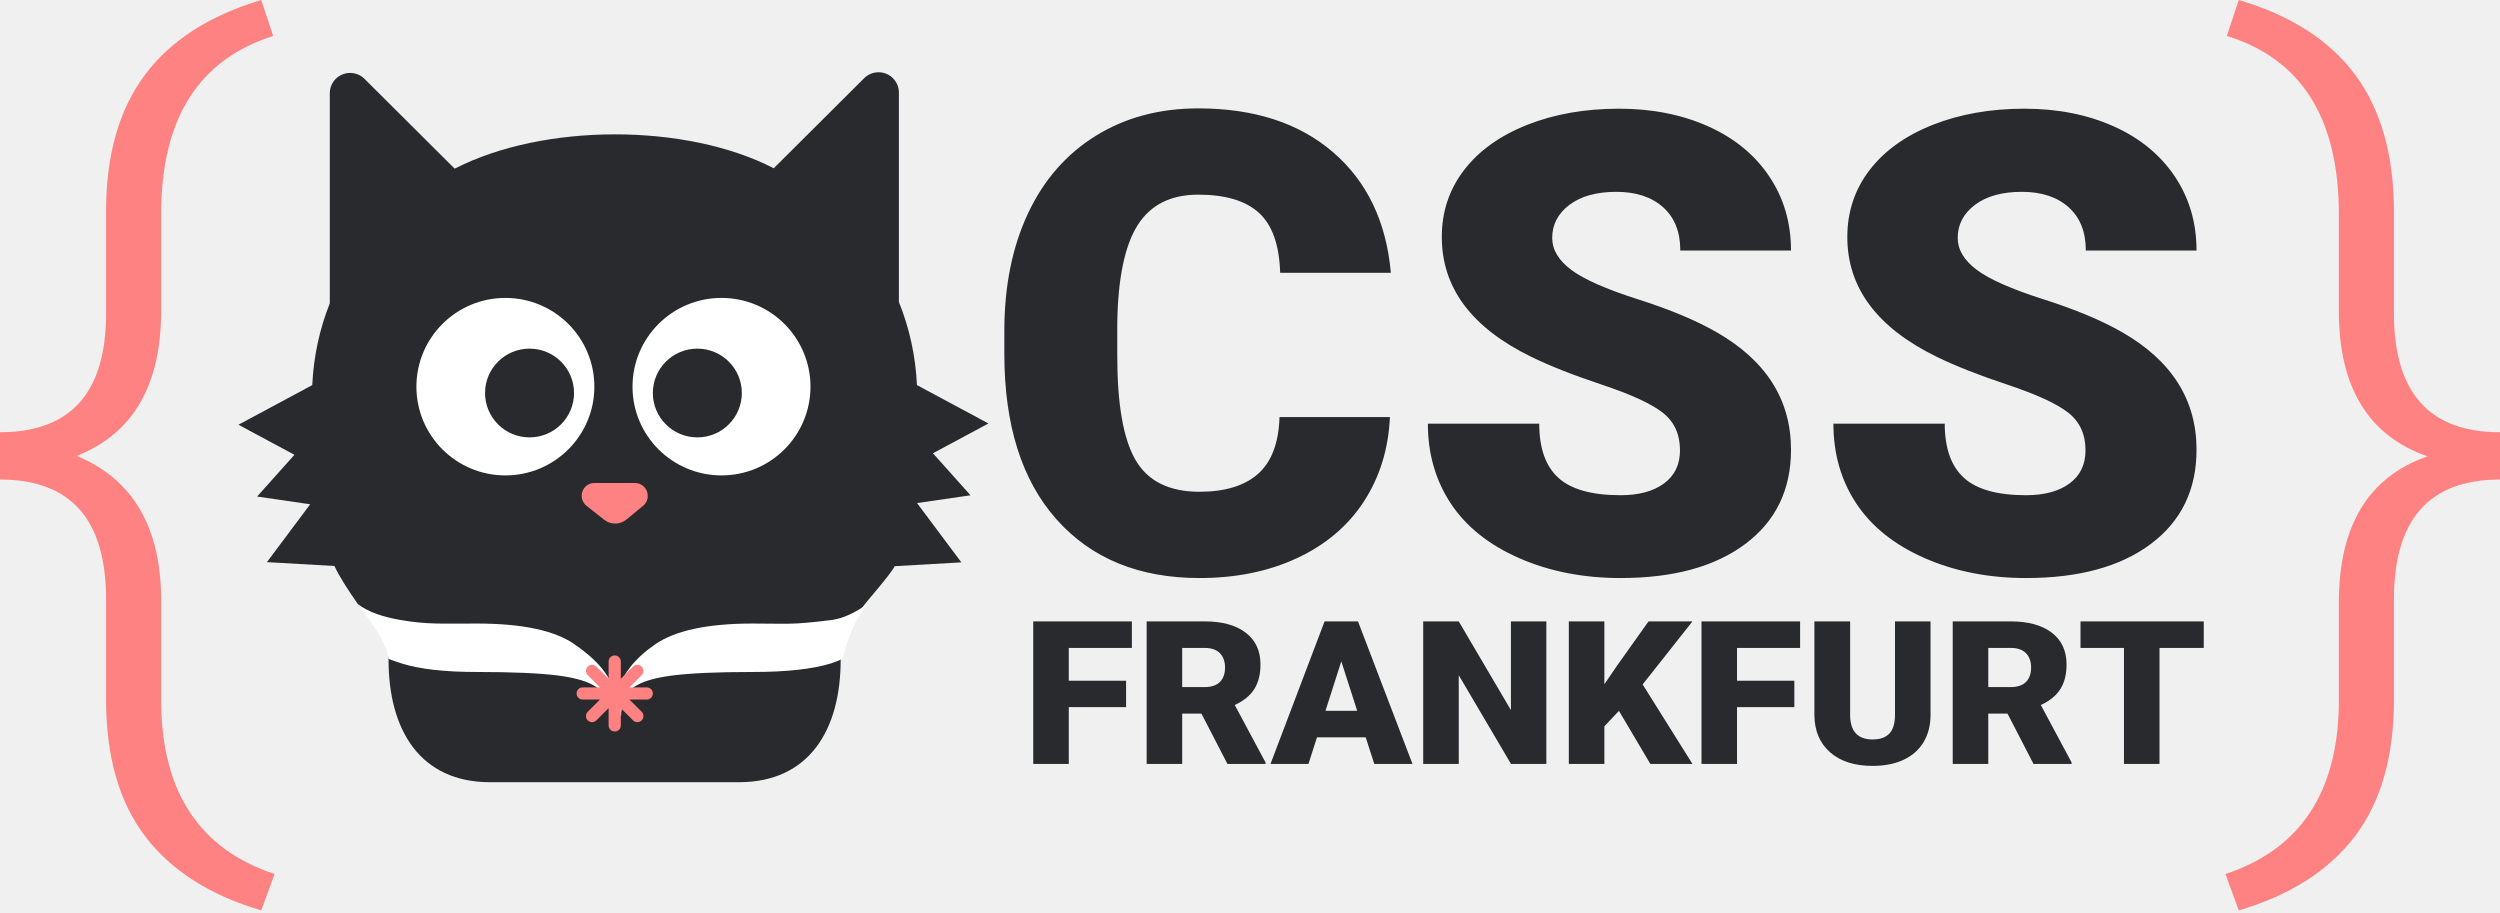
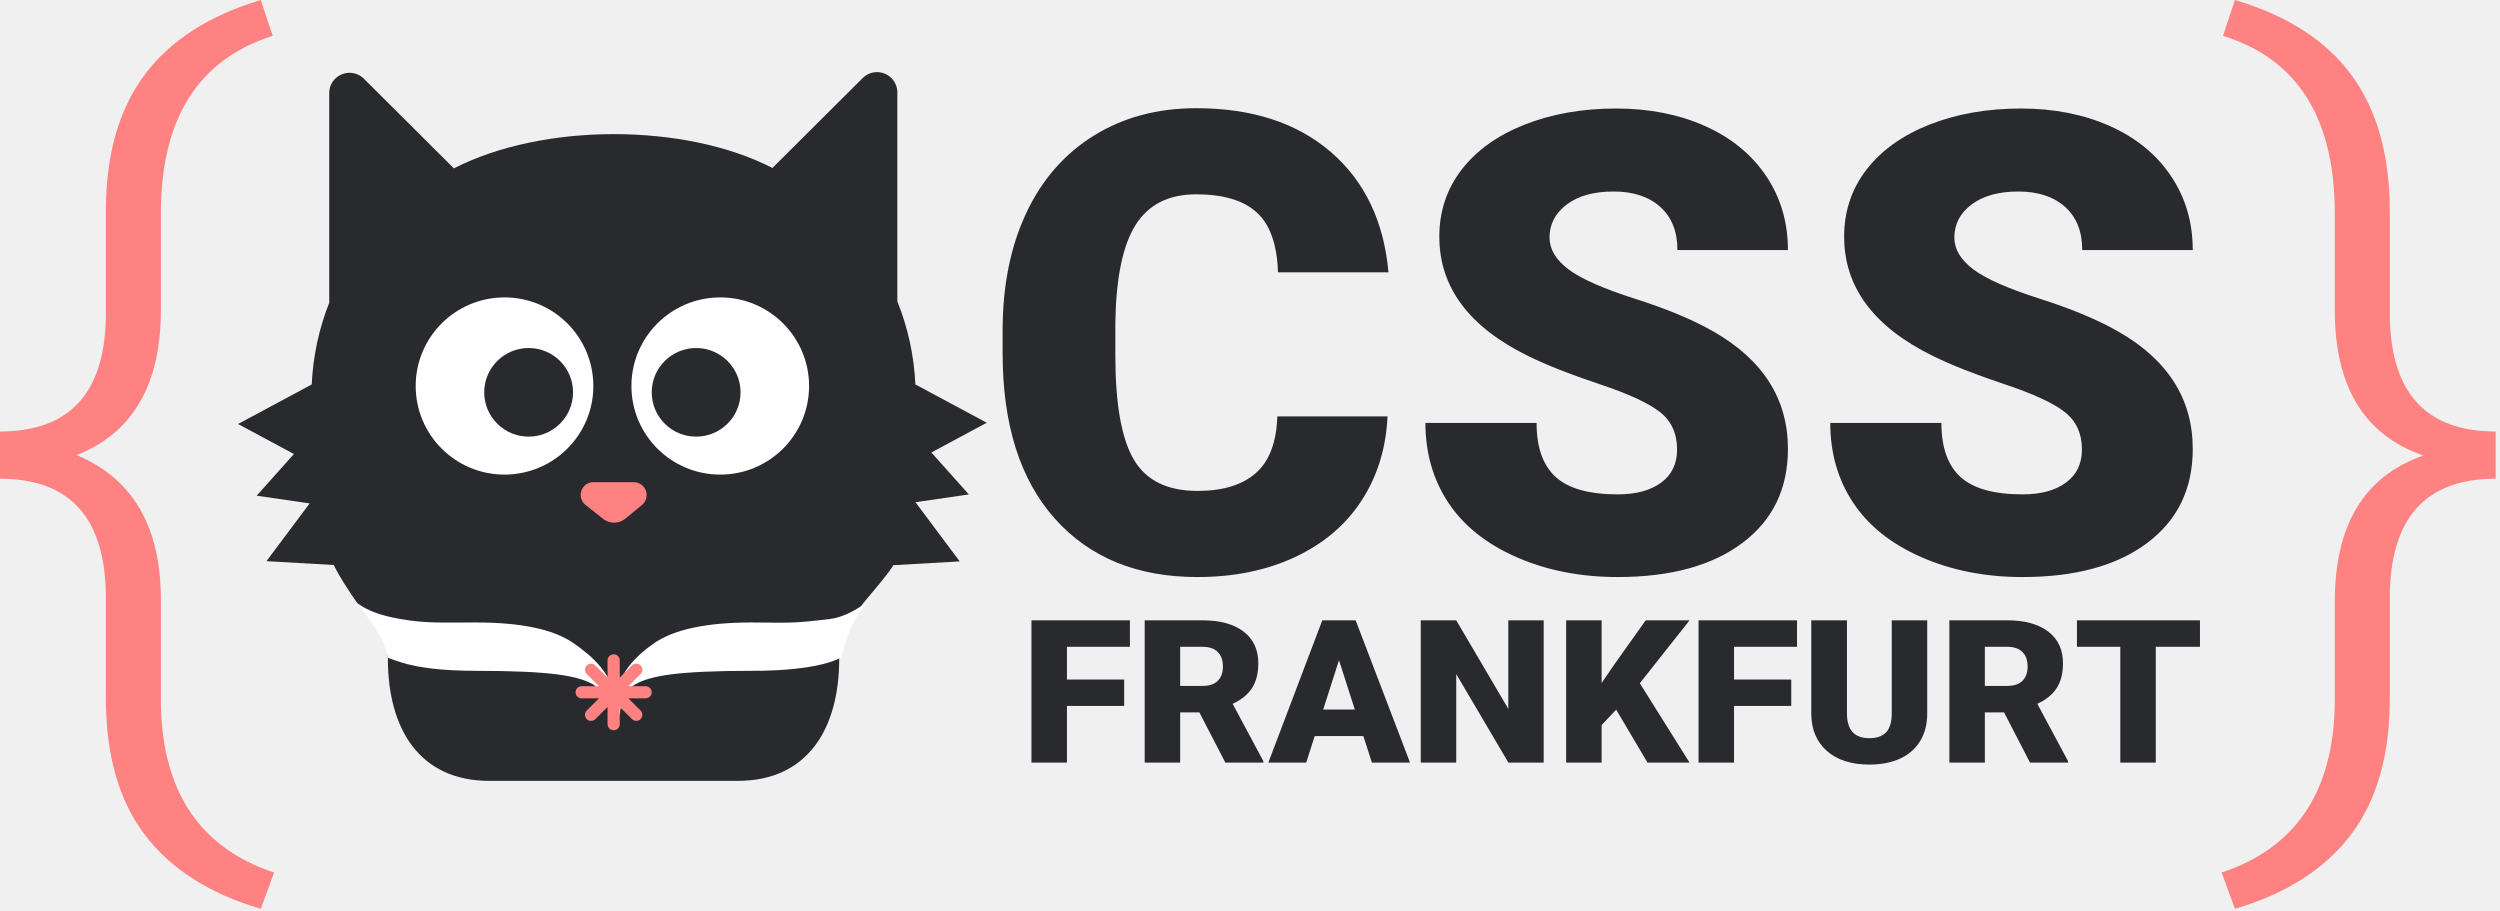
- <svg xmlns="http://www.w3.org/2000/svg" width="400" height="146" viewBox="0 0 400 146">
-   <g fill="none" fill-rule="evenodd">
-     <path fill="#292A2E" d="M222.388 66.735C222.152 71.821 220.768 76.314 218.238 80.212 215.707 84.111 212.156 87.131 207.584 89.273 203.013 91.415 197.791 92.486 191.92 92.486 182.237 92.486 174.612 89.357 169.044 83.099 163.477 76.841 160.694 68.006 160.694 56.595L160.694 52.981C160.694 45.819 161.95 39.553 164.464 34.182 166.978 28.811 170.596 24.661 175.32 21.733 180.044 18.805 185.51 17.341 191.718 17.341 200.659 17.341 207.846 19.675 213.278 24.343 218.71 29.012 221.798 35.445 222.54 43.644L204.826 43.644C204.691 39.193 203.561 35.998 201.435 34.057 199.31 32.116 196.07 31.145 191.718 31.145 187.298 31.145 184.059 32.785 182.001 36.064 179.943 39.344 178.863 44.581 178.762 51.776L178.762 56.946C178.762 64.744 179.749 70.315 181.722 73.662 183.696 77.008 187.095 78.681 191.92 78.681 196.003 78.681 199.124 77.728 201.283 75.82 203.443 73.913 204.59 70.884 204.725 66.735L222.388 66.735zM268.798 72.055C268.798 69.479 267.879 67.471 266.04 66.032 264.201 64.593 260.97 63.104 256.348 61.564 251.725 60.025 247.946 58.536 245.011 57.097 235.462 52.445 230.688 46.054 230.688 37.922 230.688 33.872 231.877 30.3 234.256 27.205 236.635 24.109 240 21.7 244.353 19.976 248.706 18.253 253.598 17.391 259.03 17.391 264.327 17.391 269.076 18.328 273.277 20.202 277.478 22.076 280.742 24.745 283.07 28.209 285.398 31.672 286.562 35.629 286.562 40.08L268.849 40.08C268.849 37.102 267.929 34.793 266.09 33.153 264.251 31.513 261.763 30.693 258.625 30.693 255.454 30.693 252.948 31.388 251.11 32.777 249.271 34.165 248.351 35.931 248.351 38.072 248.351 39.946 249.363 41.645 251.388 43.167 253.412 44.69 256.972 46.263 262.067 47.886 267.162 49.509 271.345 51.257 274.618 53.131 282.581 57.683 286.562 63.957 286.562 71.955 286.562 78.347 284.133 83.366 279.274 87.014 274.416 90.662 267.752 92.486 259.283 92.486 253.311 92.486 247.904 91.423 243.062 89.298 238.221 87.173 234.577 84.262 232.131 80.564 229.684 76.866 228.461 72.608 228.461 67.789L246.276 67.789C246.276 71.704 247.297 74.59 249.338 76.448 251.379 78.305 254.694 79.234 259.283 79.234 262.219 79.234 264.538 78.606 266.242 77.351 267.946 76.096 268.798 74.331 268.798 72.055zM333.681 72.055C333.681 69.479 332.761 67.471 330.922 66.032 329.084 64.593 325.853 63.104 321.231 61.564 316.608 60.025 312.829 58.536 309.894 57.097 300.345 52.445 295.571 46.054 295.571 37.922 295.571 33.872 296.76 30.3 299.139 27.205 301.518 24.109 304.883 21.7 309.236 19.976 313.588 18.253 318.481 17.391 323.913 17.391 329.21 17.391 333.959 18.328 338.16 20.202 342.361 22.076 345.625 24.745 347.953 28.209 350.281 31.672 351.445 35.629 351.445 40.08L333.731 40.08C333.731 37.102 332.812 34.793 330.973 33.153 329.134 31.513 326.646 30.693 323.508 30.693 320.336 30.693 317.831 31.388 315.992 32.777 314.153 34.165 313.234 35.931 313.234 38.072 313.234 39.946 314.246 41.645 316.271 43.167 318.295 44.69 321.855 46.263 326.95 47.886 332.044 49.509 336.228 51.257 339.501 53.131 347.464 57.683 351.445 63.957 351.445 71.955 351.445 78.347 349.016 83.366 344.157 87.014 339.299 90.662 332.635 92.486 324.166 92.486 318.194 92.486 312.787 91.423 307.945 89.298 303.103 87.173 299.46 84.262 297.013 80.564 294.567 76.866 293.344 72.608 293.344 67.789L311.159 67.789C311.159 71.704 312.18 74.59 314.221 76.448 316.262 78.305 319.577 79.234 324.166 79.234 327.101 79.234 329.421 78.606 331.125 77.351 332.829 76.096 333.681 74.331 333.681 72.055zM180.175 113.144L171.005 113.144 171.005 122.23 165.318 122.23 165.318 99.422 181.099 99.422 181.099 103.667 171.005 103.667 171.005 108.915 180.175 108.915 180.175 113.144zM192.23 114.178L189.152 114.178 189.152 122.23 183.465 122.23 183.465 99.422 192.749 99.422C195.546 99.422 197.733 100.022 199.31 101.223 200.888 102.424 201.676 104.121 201.676 106.315 201.676 107.902 201.344 109.218 200.68 110.262 200.015 111.306 198.976 112.152 197.561 112.8L202.486 121.995 202.486 122.23 196.394 122.23 192.23 114.178zM189.152 109.933L192.749 109.933C193.829 109.933 194.642 109.659 195.187 109.111 195.732 108.562 196.005 107.797 196.005 106.816 196.005 105.834 195.73 105.064 195.179 104.505 194.628 103.947 193.818 103.667 192.749 103.667L189.152 103.667 189.152 109.933zM218.51 117.969L210.717 117.969 209.356 122.23 203.28 122.23 211.932 99.422 217.279 99.422 225.996 122.23 219.888 122.23 218.51 117.969zM212.078 113.724L217.149 113.724 214.606 105.813 212.078 113.724zM247.415 122.23L241.761 122.23 233.4 108.038 233.4 122.23 227.713 122.23 227.713 99.422 233.4 99.422 241.745 113.614 241.745 99.422 247.415 99.422 247.415 122.23zM259.032 113.74L256.699 116.215 256.699 122.23 251.012 122.23 251.012 99.422 256.699 99.422 256.699 109.479 258.676 106.581 263.764 99.422 270.795 99.422 262.824 109.51 270.795 122.23 264.055 122.23 259.032 113.74zM287.095 113.144L277.924 113.144 277.924 122.23 272.237 122.23 272.237 99.422 288.018 99.422 288.018 103.667 277.924 103.667 277.924 108.915 287.095 108.915 287.095 113.144zM308.887 99.422L308.887 114.351C308.887 116.042 308.515 117.507 307.769 118.745 307.024 119.982 305.955 120.925 304.561 121.572 303.168 122.22 301.52 122.543 299.619 122.543 296.746 122.543 294.483 121.823 292.831 120.382 291.178 118.94 290.335 116.967 290.303 114.46L290.303 99.422 296.022 99.422 296.022 114.57C296.087 117.066 297.286 118.314 299.619 118.314 300.797 118.314 301.688 118.001 302.293 117.374 302.898 116.747 303.2 115.729 303.2 114.319L303.2 99.422 308.887 99.422zM321.201 114.178L318.123 114.178 318.123 122.23 312.435 122.23 312.435 99.422 321.719 99.422C324.517 99.422 326.704 100.022 328.281 101.223 329.858 102.424 330.647 104.121 330.647 106.315 330.647 107.902 330.315 109.218 329.65 110.262 328.986 111.306 327.947 112.152 326.532 112.8L331.457 121.995 331.457 122.23 325.365 122.23 321.201 114.178zM318.123 109.933L321.719 109.933C322.8 109.933 323.612 109.659 324.158 109.111 324.703 108.562 324.976 107.797 324.976 106.816 324.976 105.834 324.701 105.064 324.15 104.505 323.599 103.947 322.789 103.667 321.719 103.667L318.123 103.667 318.123 109.933zM352.601 103.667L345.521 103.667 345.521 122.23 339.834 122.23 339.834 103.667 332.883 103.667 332.883 99.422 352.601 99.422 352.601 103.667z" />
-     <path fill="#FF8282" d="M41.8 145.665C33.572 143.238 27.377 139.283 23.214 133.799 19.051 128.315 16.97 121.035 16.97 111.96L16.97 95.872C16.97 83.109 11.313 76.727 0 76.727L0 69.156C11.313 69.156 16.97 62.823 16.97 50.156L16.97 33.486C17.019 24.605 19.1 17.423 23.214 11.939 27.328 6.455 33.523 2.475 41.8 0L43.71 5.751C31.76 9.536 25.785 19.024 25.785 34.214L25.785 49.72C25.785 61.658 21.28 69.399 12.268 72.942 21.28 76.678 25.785 84.395 25.785 96.091L25.785 112.688C25.981 126.859 32.03 135.91 43.931 139.841L41.8 145.665zM356.069 139.841C367.97 135.91 374.019 126.859 374.215 112.688L374.215 96.382C374.215 84.104 378.941 76.314 388.393 73.014 378.941 69.714 374.215 61.974 374.215 49.792L374.215 34.287C374.215 18.951 368.24 9.439 356.29 5.751L358.2 0C366.575 2.475 372.807 6.491 376.896 12.048 380.985 17.605 383.03 24.896 383.03 33.923L383.03 50.156C383.03 62.823 388.687 69.156 400 69.156L400 76.727C388.687 76.727 383.03 83.109 383.03 95.872L383.03 111.96C383.03 121.035 380.949 128.315 376.786 133.799 372.623 139.283 366.428 143.238 358.2 145.665L356.069 139.841z" />
-     <g transform="translate(38.15 11.56)">
-       <path fill="#292A2E" d="M120,56.195 L111.122,60.961 L117.133,67.687 L108.576,68.93 L115.669,78.418 L105.003,79.029 C104.465,80.214 100.118,85.141 100.118,85.236 C97.61,88.754 96.357,91.679 96.357,94.01 C96.357,105.218 91.315,113.594 80.079,113.594 L40.279,113.594 C29.044,113.594 24.018,105.218 24.018,94.01 C24.018,91.742 22.392,88.785 19.142,85.141 C17.629,82.978 16.088,80.609 15.359,78.999 L4.557,78.381 L11.478,69.123 L2.987,67.889 L8.959,61.207 L0,56.397 L11.815,50.055 C12.022,45.45 12.998,41.045 14.618,36.965 L14.618,3.355 C14.618,1.562 16.075,0.108 17.872,0.108 C18.735,0.108 19.562,0.45 20.172,1.057 L34.597,15.426 C48.824,8.118 71.608,8.118 85.649,15.362 L100.118,0.949 C100.728,0.341 101.556,0 102.418,0 C104.216,0 105.673,1.454 105.673,3.247 L105.673,36.753 C107.343,40.892 108.35,45.37 108.56,50.054 L120,56.195 Z" />
-       <g transform="translate(18.712 84.79)">
-         <path fill="#FFF" d="M7.27,2.858 C11.443,3.582 13.874,3.417 19.471,3.417 C26.644,3.417 31.819,4.508 34.997,6.689 C38.174,8.871 41.333,11.789 41.668,15.699 C42.225,11.789 44.778,8.942 47.985,6.732 C51.192,4.522 56.382,3.417 63.554,3.417 C69.385,3.417 69.545,3.666 76.149,2.858 C78.115,2.617 80.13,1.56 81.73,0.406 C79.509,3.832 78.94,5.338 77.951,9.024 C77.36,9.345 76.697,9.604 76.105,9.789 C73.161,10.708 68.977,11.167 63.554,11.167 C57.956,11.167 53.685,11.353 50.74,11.726 C47.796,12.1 45.696,12.745 44.443,13.664 C43.189,14.582 42.697,15.931 42.522,17.711 L42.522,18.141 L40.827,18.141 L40.827,17.711 C40.711,15.931 39.924,14.582 38.67,13.664 C37.416,12.745 35.317,12.1 32.373,11.726 C29.428,11.353 25.128,11.167 19.471,11.167 C14.282,11.167 10.244,10.708 7.358,9.789 C6.597,9.547 5.903,9.305 5.323,9.083 C4.884,6.832 3.929,4.911 0.374,0.291 C2.049,1.595 4.488,2.375 7.27,2.858 Z" />
-         <path fill="#FF8282" d="M40.515,12.254 L40.515,9.493 C40.515,8.955 40.952,8.52 41.492,8.52 C42.031,8.52 42.468,8.955 42.468,9.493 L42.468,12.254 L44.425,10.302 C44.807,9.922 45.425,9.922 45.806,10.302 C46.187,10.682 46.187,11.299 45.806,11.679 L43.848,13.631 L46.617,13.631 C47.156,13.631 47.593,14.067 47.593,14.605 C47.593,15.143 47.156,15.579 46.617,15.579 L43.848,15.579 L45.806,17.531 C46.187,17.911 46.187,18.528 45.806,18.908 C45.425,19.288 44.807,19.288 44.425,18.908 L42.468,16.956 L42.468,19.717 C42.468,20.254 42.031,20.69 41.492,20.69 C40.952,20.69 40.515,20.254 40.515,19.717 L40.515,16.956 L38.558,18.908 C38.176,19.288 37.558,19.288 37.177,18.908 C36.796,18.528 36.796,17.911 37.177,17.531 L39.135,15.579 L36.366,15.579 C35.827,15.579 35.39,15.143 35.39,14.605 C35.39,14.067 35.827,13.631 36.366,13.631 L39.135,13.631 L37.177,11.679 C36.796,11.299 36.796,10.682 37.177,10.302 C37.558,9.922 38.176,9.922 38.558,10.302 L40.515,12.254 Z" />
+ <svg xmlns="http://www.w3.org/2000/svg" width="247" height="90" viewBox="0 0 247 90">
+   <g fill="none">
+     <path fill="#292A2E" d="M137.088,41.138 C136.943,44.273 136.09,47.043 134.53,49.446 C132.97,51.849 130.781,53.711 127.963,55.031 C125.145,56.352 121.926,57.012 118.307,57.012 C112.338,57.012 107.637,55.083 104.205,51.225 C100.774,47.368 99.058,41.922 99.058,34.887 L99.058,32.659 C99.058,28.245 99.832,24.382 101.382,21.071 C102.932,17.76 105.162,15.202 108.074,13.397 C110.986,11.592 114.355,10.69 118.182,10.69 C123.694,10.69 128.124,12.129 131.473,15.006 C134.821,17.884 136.725,21.85 137.182,26.904 L126.263,26.904 C126.179,24.16 125.483,22.19 124.172,20.994 C122.862,19.797 120.865,19.199 118.182,19.199 C115.458,19.199 113.461,20.21 112.192,22.231 C110.923,24.253 110.258,27.481 110.196,31.917 L110.196,35.104 C110.196,39.91 110.804,43.345 112.021,45.408 C113.237,47.471 115.333,48.502 118.307,48.502 C120.824,48.502 122.748,47.914 124.079,46.739 C125.41,45.563 126.117,43.696 126.2,41.138 L137.088,41.138 Z M165.697,44.418 C165.697,42.829 165.131,41.592 163.997,40.705 C162.864,39.818 160.872,38.9 158.023,37.951 C155.173,37.002 152.844,36.084 151.034,35.197 C145.148,32.329 142.205,28.389 142.205,23.376 C142.205,20.88 142.938,18.678 144.404,16.77 C145.871,14.862 147.945,13.377 150.629,12.314 C153.312,11.252 156.327,10.721 159.676,10.721 C162.942,10.721 165.869,11.298 168.458,12.453 C171.048,13.609 173.06,15.254 174.495,17.389 C175.93,19.524 176.648,21.963 176.648,24.707 L165.729,24.707 C165.729,22.871 165.162,21.448 164.028,20.437 C162.895,19.426 161.361,18.921 159.426,18.921 C157.471,18.921 155.927,19.349 154.794,20.205 C153.66,21.061 153.093,22.149 153.093,23.469 C153.093,24.624 153.717,25.671 154.965,26.61 C156.213,27.549 158.407,28.518 161.548,29.519 C164.689,30.519 167.268,31.597 169.285,32.752 C174.194,35.558 176.648,39.426 176.648,44.356 C176.648,48.296 175.15,51.39 172.155,53.639 C169.16,55.887 165.053,57.012 159.832,57.012 C156.151,57.012 152.818,56.357 149.833,55.047 C146.848,53.737 144.602,51.942 143.094,49.663 C141.586,47.383 140.832,44.758 140.832,41.788 L151.814,41.788 C151.814,44.201 152.443,45.98 153.702,47.125 C154.96,48.27 157.003,48.843 159.832,48.843 C161.642,48.843 163.071,48.456 164.122,47.682 C165.172,46.909 165.697,45.821 165.697,44.418 Z M205.694,44.418 C205.694,42.829 205.127,41.592 203.993,40.705 C202.86,39.818 200.868,38.9 198.019,37.951 C195.169,37.002 192.84,36.084 191.03,35.197 C185.144,32.329 182.201,28.389 182.201,23.376 C182.201,20.88 182.934,18.678 184.401,16.77 C185.867,14.862 187.942,13.377 190.625,12.314 C193.308,11.252 196.324,10.721 199.672,10.721 C202.938,10.721 205.865,11.298 208.455,12.453 C211.044,13.609 213.056,15.254 214.492,17.389 C215.927,19.524 216.644,21.963 216.644,24.707 L205.725,24.707 C205.725,22.871 205.158,21.448 204.025,20.437 C202.891,19.426 201.357,18.921 199.423,18.921 C197.468,18.921 195.923,19.349 194.79,20.205 C193.656,21.061 193.089,22.149 193.089,23.469 C193.089,24.624 193.713,25.671 194.961,26.61 C196.209,27.549 198.404,28.518 201.544,29.519 C204.685,30.519 207.264,31.597 209.281,32.752 C214.19,35.558 216.644,39.426 216.644,44.356 C216.644,48.296 215.147,51.39 212.152,53.639 C209.157,55.887 205.049,57.012 199.828,57.012 C196.147,57.012 192.814,56.357 189.829,55.047 C186.845,53.737 184.598,51.942 183.09,49.663 C181.583,47.383 180.829,44.758 180.829,41.788 L191.81,41.788 C191.81,44.201 192.44,45.98 193.698,47.125 C194.956,48.27 197,48.843 199.828,48.843 C201.638,48.843 203.068,48.456 204.118,47.682 C205.168,46.909 205.694,45.821 205.694,44.418 Z M111.067,69.747 L105.414,69.747 L105.414,75.347 L101.908,75.347 L101.908,61.288 L111.636,61.288 L111.636,63.904 L105.414,63.904 L105.414,67.139 L111.067,67.139 L111.067,69.747 Z M118.498,70.384 L116.6,70.384 L116.6,75.347 L113.095,75.347 L113.095,61.288 L118.818,61.288 C120.542,61.288 121.89,61.658 122.863,62.398 C123.835,63.138 124.321,64.184 124.321,65.536 C124.321,66.515 124.116,67.326 123.707,67.97 C123.297,68.614 122.656,69.135 121.784,69.534 L124.82,75.202 L124.82,75.347 L121.065,75.347 L118.498,70.384 Z M116.6,67.767 L118.818,67.767 C119.483,67.767 119.984,67.598 120.321,67.26 C120.657,66.922 120.825,66.45 120.825,65.845 C120.825,65.24 120.655,64.765 120.316,64.421 C119.976,64.077 119.477,63.904 118.818,63.904 L116.6,63.904 L116.6,67.767 Z M134.698,72.721 L129.894,72.721 L129.055,75.347 L125.31,75.347 L130.643,61.288 L133.939,61.288 L139.312,75.347 L135.547,75.347 L134.698,72.721 Z M130.733,70.104 L133.859,70.104 L132.291,65.227 L130.733,70.104 Z M152.516,75.347 L149.031,75.347 L143.877,66.599 L143.877,75.347 L140.371,75.347 L140.371,61.288 L143.877,61.288 L149.021,70.036 L149.021,61.288 L152.516,61.288 L152.516,75.347 Z M159.678,70.114 L158.239,71.639 L158.239,75.347 L154.734,75.347 L154.734,61.288 L158.239,61.288 L158.239,67.487 L159.458,65.701 L162.594,61.288 L166.929,61.288 L162.015,67.506 L166.929,75.347 L162.774,75.347 L159.678,70.114 Z M176.976,69.747 L171.323,69.747 L171.323,75.347 L167.818,75.347 L167.818,61.288 L177.546,61.288 L177.546,63.904 L171.323,63.904 L171.323,67.139 L176.976,67.139 L176.976,69.747 Z M190.41,61.288 L190.41,70.49 C190.41,71.533 190.18,72.436 189.721,73.199 C189.261,73.962 188.602,74.543 187.743,74.942 C186.884,75.341 185.869,75.54 184.697,75.54 C182.926,75.54 181.531,75.096 180.512,74.208 C179.493,73.319 178.974,72.103 178.954,70.558 L178.954,61.288 L182.48,61.288 L182.48,70.625 C182.52,72.164 183.259,72.933 184.697,72.933 C185.423,72.933 185.972,72.74 186.345,72.354 C186.718,71.968 186.904,71.34 186.904,70.471 L186.904,61.288 L190.41,61.288 Z M198.001,70.384 L196.103,70.384 L196.103,75.347 L192.597,75.347 L192.597,61.288 L198.32,61.288 C200.045,61.288 201.393,61.658 202.365,62.398 C203.337,63.138 203.823,64.184 203.823,65.536 C203.823,66.515 203.619,67.326 203.209,67.97 C202.8,68.614 202.159,69.135 201.287,69.534 L204.323,75.202 L204.323,75.347 L200.567,75.347 L198.001,70.384 Z M196.103,67.767 L198.32,67.767 C198.986,67.767 199.487,67.598 199.823,67.26 C200.16,66.922 200.328,66.45 200.328,65.845 C200.328,65.24 200.158,64.765 199.818,64.421 C199.479,64.077 198.979,63.904 198.32,63.904 L196.103,63.904 L196.103,67.767 Z M217.357,63.904 L212.992,63.904 L212.992,75.347 L209.487,75.347 L209.487,63.904 L205.202,63.904 L205.202,61.288 L217.357,61.288 L217.357,63.904 Z" />
+     <path fill="#FF8282" d="M25.767,89.793 C20.695,88.298 16.876,85.859 14.31,82.479 C11.744,79.098 10.461,74.611 10.461,69.017 L10.461,59.099 C10.461,51.231 6.974,47.297 0,47.297 L0,42.631 C6.974,42.631 10.461,38.726 10.461,30.918 L10.461,20.642 C10.491,15.167 11.774,10.74 14.31,7.359 C16.846,3.979 20.665,1.526 25.767,0 L26.945,3.545 C19.578,5.879 15.895,11.727 15.895,21.091 L15.895,30.649 C15.895,38.009 13.118,42.78 7.563,44.964 C13.118,47.268 15.895,52.024 15.895,59.234 L15.895,69.465 C16.016,78.201 19.744,83.78 27.081,86.203 L25.767,89.793 Z M219.495,86.203 C226.831,83.78 230.559,78.201 230.68,69.465 L230.68,59.413 C230.68,51.845 233.594,47.043 239.42,45.009 C233.594,42.975 230.68,38.203 230.68,30.694 L230.68,21.136 C230.68,11.682 226.997,5.819 219.631,3.545 L220.808,0 C225.971,1.526 229.812,4.001 232.333,7.427 C234.854,10.852 236.114,15.347 236.114,20.911 L236.114,30.918 C236.114,38.726 239.601,42.631 246.575,42.631 L246.575,47.297 C239.601,47.297 236.114,51.231 236.114,59.099 L236.114,69.017 C236.114,74.611 234.831,79.098 232.265,82.479 C229.699,85.859 225.88,88.298 220.808,89.793 L219.495,86.203 Z" />
+     <g transform="translate(23.517 7.126)">
+       <path fill="#292A2E" d="M73.973,34.641 L68.5,37.579 L72.205,41.725 L66.93,42.491 L71.303,48.34 L64.728,48.717 C64.396,49.447 61.717,52.484 61.717,52.543 C60.171,54.711 59.398,56.514 59.398,57.951 C59.398,64.86 56.29,70.024 49.364,70.024 L24.83,70.024 C17.904,70.024 14.805,64.86 14.805,57.951 C14.805,56.553 13.804,54.731 11.8,52.484 C10.867,51.151 9.917,49.69 9.468,48.698 L2.809,48.317 L7.076,42.61 L1.841,41.85 L5.522,37.73 L0,34.766 L7.283,30.856 C7.411,28.017 8.012,25.302 9.011,22.787 L9.011,2.068 C9.011,0.963 9.909,0.067 11.017,0.067 C11.549,0.067 12.059,0.277 12.435,0.652 L21.327,9.509 C30.097,5.004 44.142,5.004 52.797,9.47 L61.717,0.585 C62.093,0.21 62.603,0 63.134,0 C64.242,0 65.141,0.896 65.141,2.002 L65.141,22.656 C66.171,25.208 66.791,27.968 66.921,30.855 L73.973,34.641 Z" />
+       <g transform="translate(11.535 52.268)">
+         <path fill="#FFF" d="M4.482,1.762 C7.054,2.208 8.552,2.107 12.003,2.107 C16.424,2.107 19.614,2.779 21.573,4.124 C23.532,5.468 25.479,7.267 25.686,9.677 C26.029,7.267 27.603,5.512 29.58,4.15 C31.557,2.788 34.756,2.107 39.177,2.107 C42.772,2.107 42.87,2.26 46.941,1.762 C48.153,1.613 49.395,0.962 50.382,0.25 C49.012,2.362 48.662,3.291 48.052,5.563 C47.688,5.761 47.279,5.921 46.914,6.034 C45.099,6.601 42.52,6.884 39.177,6.884 C35.726,6.884 33.093,6.999 31.278,7.229 C29.463,7.459 28.169,7.857 27.396,8.423 C26.623,8.989 26.32,9.821 26.212,10.917 L26.212,11.183 L25.167,11.183 L25.167,10.917 C25.096,9.821 24.611,8.989 23.838,8.423 C23.065,7.857 21.771,7.459 19.956,7.229 C18.14,6.999 15.49,6.884 12.003,6.884 C8.804,6.884 6.315,6.601 4.535,6.034 C4.067,5.885 3.639,5.736 3.281,5.599 C3.011,4.212 2.422,3.027 0.231,0.179 C1.263,0.983 2.767,1.464 4.482,1.762 Z" />
+         <path fill="#FF8282" d="M24.975,7.554 L24.975,5.852 C24.975,5.521 25.245,5.252 25.577,5.252 C25.909,5.252 26.179,5.521 26.179,5.852 L26.179,7.554 L27.386,6.351 C27.621,6.116 28.002,6.116 28.237,6.351 C28.472,6.585 28.472,6.965 28.237,7.199 L27.03,8.403 L28.736,8.403 C29.069,8.403 29.338,8.672 29.338,9.003 C29.338,9.335 29.069,9.603 28.736,9.603 L27.03,9.603 L28.237,10.807 C28.472,11.041 28.472,11.421 28.237,11.656 C28.002,11.89 27.621,11.89 27.386,11.656 L26.179,10.452 L26.179,12.154 C26.179,12.486 25.909,12.754 25.577,12.754 C25.245,12.754 24.975,12.486 24.975,12.154 L24.975,10.452 L23.768,11.656 C23.533,11.89 23.152,11.89 22.917,11.656 C22.682,11.421 22.682,11.041 22.917,10.807 L24.124,9.603 L22.417,9.603 C22.085,9.603 21.816,9.335 21.816,9.003 C21.816,8.672 22.085,8.403 22.417,8.403 L24.124,8.403 L22.917,7.199 C22.682,6.965 22.682,6.585 22.917,6.351 C23.152,6.116 23.533,6.116 23.768,6.351 L24.975,7.554 Z" />
      </g>
-       <g transform="translate(28.475 36.107)">
-         <ellipse cx="14.237" cy="14.199" fill="#FFF" rx="14.237" ry="14.199" />
-         <ellipse cx="48.814" cy="14.199" fill="#FFF" rx="14.237" ry="14.199" />
-         <ellipse cx="18.102" cy="15.214" fill="#292A2E" rx="7.119" ry="7.1" />
-         <ellipse cx="44.949" cy="15.214" fill="#292A2E" rx="7.119" ry="7.1" />
+       <g transform="translate(17.553 22.258)">
+         <ellipse cx="8.776" cy="8.753" fill="#FFF" rx="8.776" ry="8.753" />
+         <ellipse cx="30.091" cy="8.753" fill="#FFF" rx="8.776" ry="8.753" />
+         <ellipse cx="11.159" cy="9.378" fill="#292A2E" rx="4.388" ry="4.377" />
+         <ellipse cx="27.708" cy="9.378" fill="#292A2E" rx="4.388" ry="4.377" />
      </g>
-       <path fill="#FF8282" d="M56.941,65.722 L63.451,65.722 C64.578,65.722 65.492,66.643 65.492,67.778 C65.492,68.395 65.217,68.98 64.742,69.37 L62.076,71.566 C61.046,72.415 59.569,72.431 58.521,71.604 L55.692,69.37 C54.811,68.675 54.656,67.392 55.346,66.505 C55.73,66.011 56.318,65.722 56.941,65.722 Z" />
+       <path fill="#FF8282" d="M35.101,40.514 L39.114,40.514 C39.808,40.514 40.371,41.081 40.371,41.781 C40.371,42.162 40.202,42.522 39.91,42.763 L38.266,44.116 C37.631,44.639 36.721,44.649 36.075,44.139 L34.331,42.763 C33.788,42.334 33.692,41.543 34.118,40.996 C34.354,40.692 34.717,40.514 35.101,40.514 Z" />
    </g>
  </g>
</svg>
